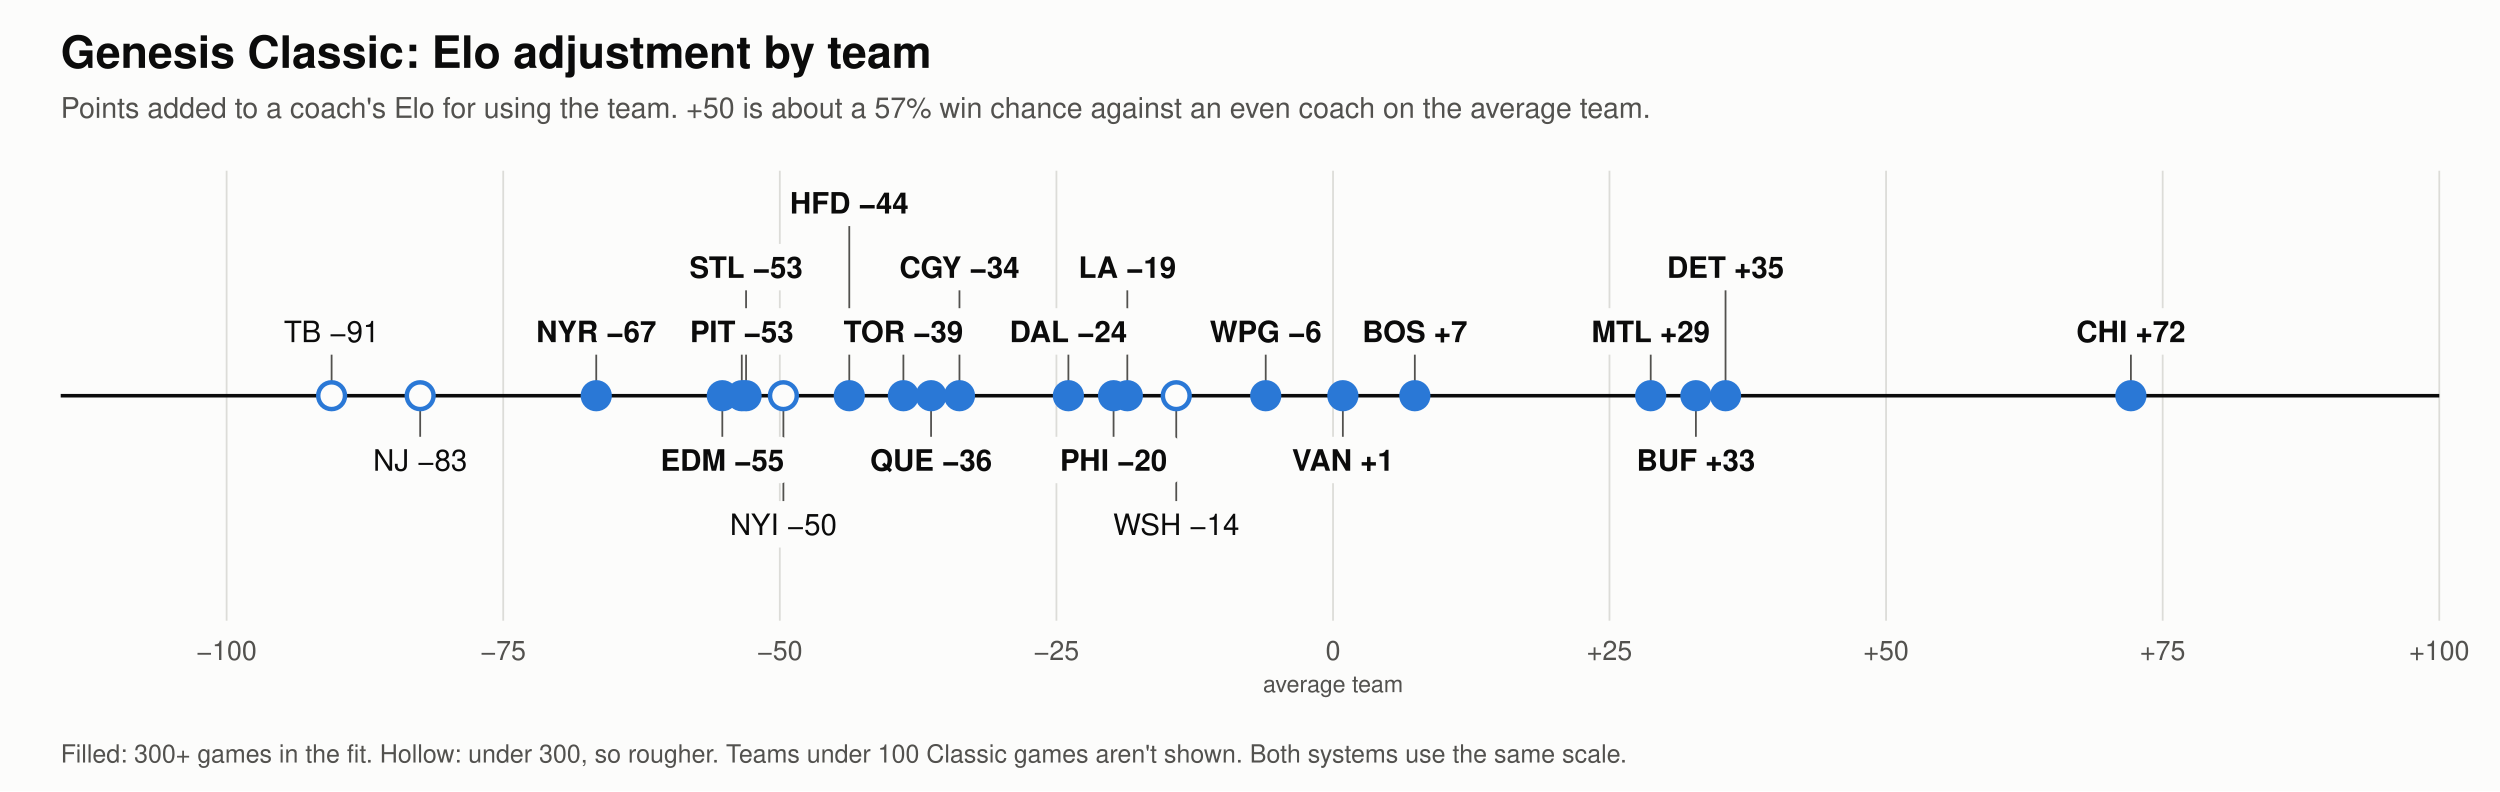
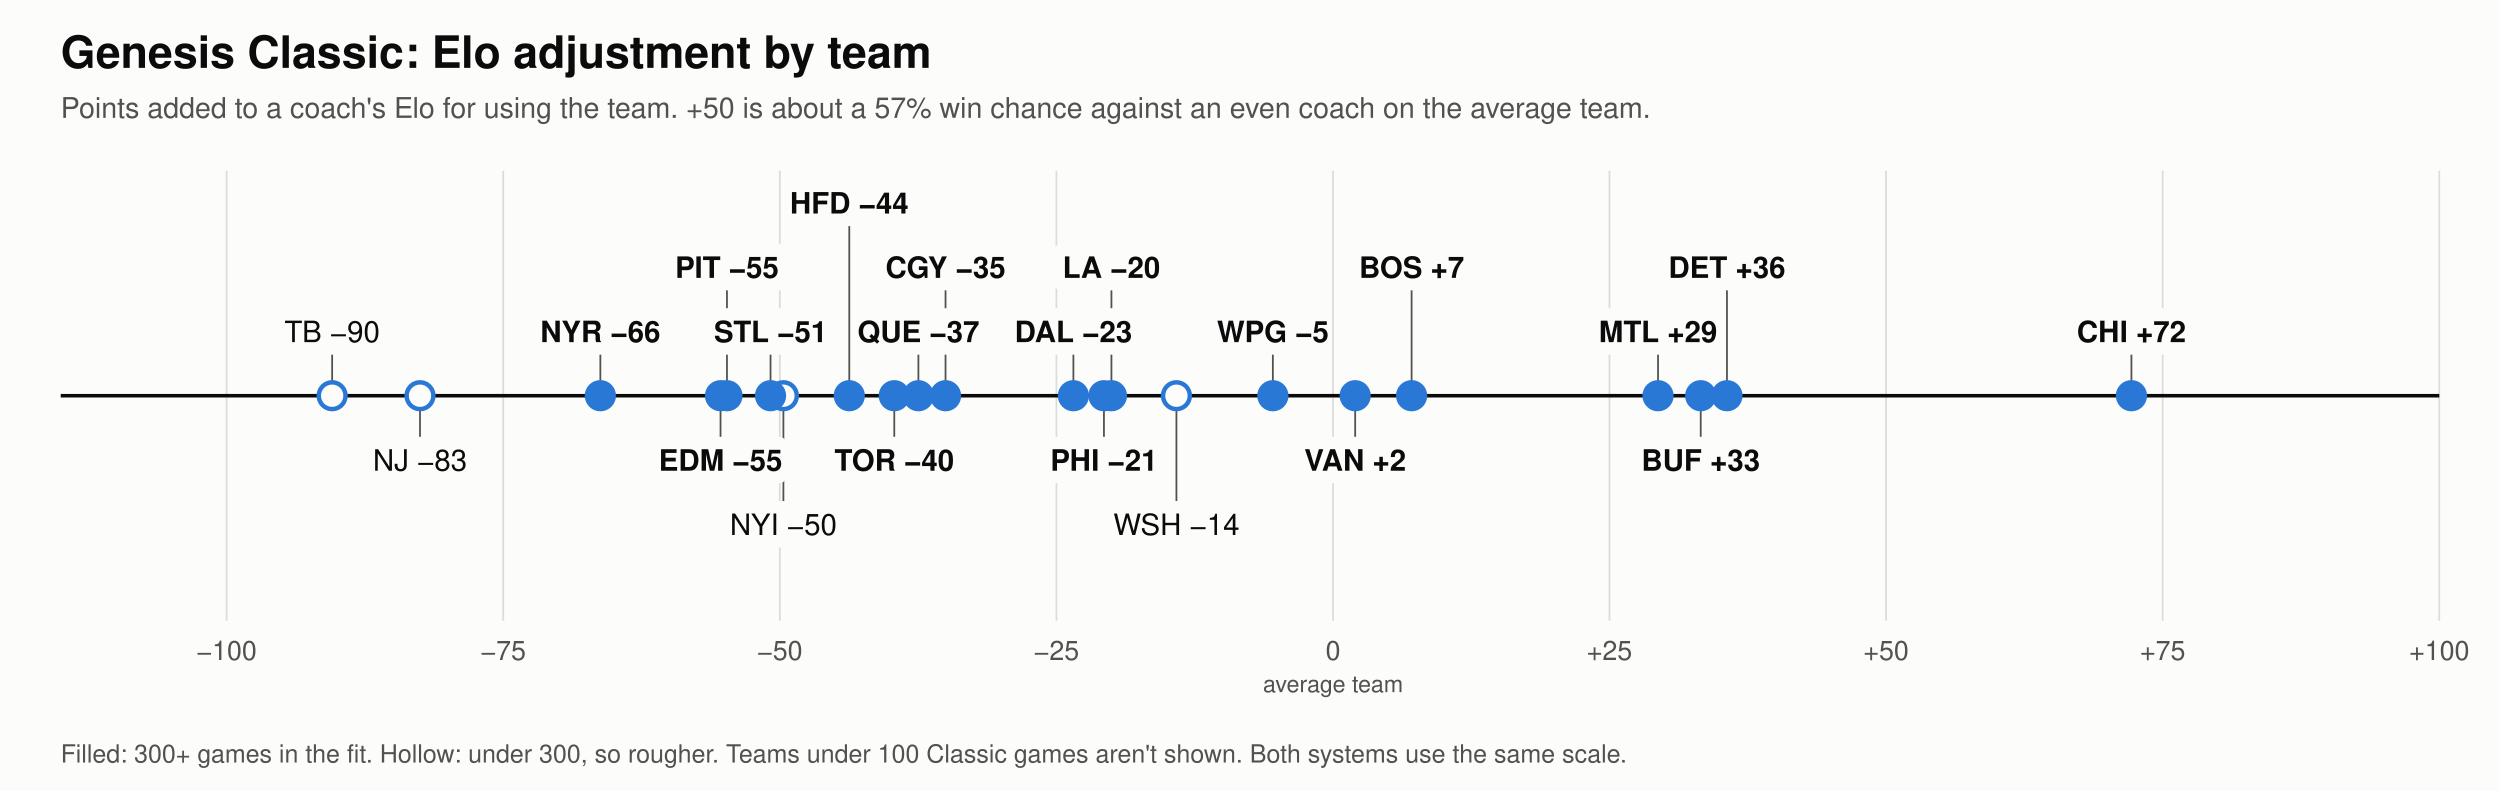
<svg xmlns="http://www.w3.org/2000/svg" width="1400" height="443" viewBox="0 0 1400 443" font-family="Segoe UI, Helvetica, Arial, sans-serif">
  <rect width="1400" height="443" fill="#fcfcfb" />
  <text x="34" y="38" font-size="25" font-weight="700" fill="#0b0b0b">Genesis Classic: Elo adjustment by team</text>
  <text x="34" y="66" font-size="16" fill="#52514e">Points added to a coach's Elo for using the team. +50 is about a 57% win chance against an even coach on the average team.</text>
  <line x1="126.9" x2="126.9" y1="95.6" y2="347.6" stroke="#dcdcd8" stroke-width="1" />
  <text x="126.9" y="369.6" font-size="15" text-anchor="middle" fill="#52514e">−100</text>
  <line x1="281.8" x2="281.8" y1="95.6" y2="347.6" stroke="#dcdcd8" stroke-width="1" />
  <text x="281.8" y="369.6" font-size="15" text-anchor="middle" fill="#52514e">−75</text>
  <line x1="436.7" x2="436.7" y1="95.6" y2="347.6" stroke="#dcdcd8" stroke-width="1" />
  <text x="436.7" y="369.6" font-size="15" text-anchor="middle" fill="#52514e">−50</text>
  <line x1="591.6" x2="591.6" y1="95.6" y2="347.6" stroke="#dcdcd8" stroke-width="1" />
  <text x="591.6" y="369.6" font-size="15" text-anchor="middle" fill="#52514e">−25</text>
  <line x1="746.5" x2="746.5" y1="95.6" y2="347.6" stroke="#dcdcd8" stroke-width="1" />
  <text x="746.5" y="369.6" font-size="15" text-anchor="middle" fill="#52514e">0</text>
  <line x1="901.3" x2="901.3" y1="95.6" y2="347.6" stroke="#dcdcd8" stroke-width="1" />
  <text x="901.3" y="369.6" font-size="15" text-anchor="middle" fill="#52514e">+25</text>
  <line x1="1056.2" x2="1056.2" y1="95.6" y2="347.6" stroke="#dcdcd8" stroke-width="1" />
  <text x="1056.2" y="369.6" font-size="15" text-anchor="middle" fill="#52514e">+50</text>
  <line x1="1211.1" x2="1211.1" y1="95.6" y2="347.6" stroke="#dcdcd8" stroke-width="1" />
  <text x="1211.1" y="369.6" font-size="15" text-anchor="middle" fill="#52514e">+75</text>
  <line x1="1366.0" x2="1366.0" y1="95.6" y2="347.6" stroke="#dcdcd8" stroke-width="1" />
  <text x="1366.0" y="369.6" font-size="15" text-anchor="middle" fill="#52514e">+100</text>
  <text x="746.5" y="387.6" font-size="13" text-anchor="middle" fill="#52514e">average team</text>
  <line x1="34.0" x2="1366.0" y1="221.6" y2="221.6" stroke="#0b0b0b" stroke-width="2" />
  <line x1="475.6" x2="475.6" y1="221.6" y2="113.6" stroke="#52514e" stroke-width="1" />
-   <line x1="537.3" x2="537.3" y1="221.6" y2="149.6" stroke="#52514e" stroke-width="1" />
-   <line x1="966.3" x2="966.3" y1="221.6" y2="149.6" stroke="#52514e" stroke-width="1" />
-   <line x1="631.3" x2="631.3" y1="221.6" y2="149.6" stroke="#52514e" stroke-width="1" />
+   <line x1="790.5" x2="790.5" y1="221.6" y2="149.6" stroke="#52514e" stroke-width="1" />
+   <line x1="529.5" x2="529.5" y1="221.6" y2="149.6" stroke="#52514e" stroke-width="1" />
+   <line x1="967.1" x2="967.1" y1="221.6" y2="149.6" stroke="#52514e" stroke-width="1" />
+   <line x1="622.4" x2="622.4" y1="221.6" y2="149.6" stroke="#52514e" stroke-width="1" />
  <line x1="438.7" x2="438.7" y1="221.6" y2="293.6" stroke="#52514e" stroke-width="1" />
-   <line x1="417.8" x2="417.8" y1="221.6" y2="149.6" stroke="#52514e" stroke-width="1" />
-   <line x1="658.7" x2="658.7" y1="221.6" y2="293.6" stroke="#52514e" stroke-width="1" />
-   <line x1="792.3" x2="792.3" y1="221.6" y2="185.6" stroke="#52514e" stroke-width="1" />
-   <line x1="949.7" x2="949.7" y1="221.6" y2="257.6" stroke="#52514e" stroke-width="1" />
-   <line x1="1193.3" x2="1193.3" y1="221.6" y2="185.6" stroke="#52514e" stroke-width="1" />
-   <line x1="598.3" x2="598.3" y1="221.6" y2="185.6" stroke="#52514e" stroke-width="1" />
-   <line x1="404.5" x2="404.5" y1="221.6" y2="257.6" stroke="#52514e" stroke-width="1" />
-   <line x1="924.4" x2="924.4" y1="221.6" y2="185.6" stroke="#52514e" stroke-width="1" />
-   <line x1="235.3" x2="235.3" y1="221.6" y2="257.6" stroke="#52514e" stroke-width="1" />
-   <line x1="333.9" x2="333.9" y1="221.6" y2="185.6" stroke="#52514e" stroke-width="1" />
-   <line x1="623.6" x2="623.6" y1="221.6" y2="257.6" stroke="#52514e" stroke-width="1" />
-   <line x1="415.4" x2="415.4" y1="221.6" y2="185.6" stroke="#52514e" stroke-width="1" />
-   <line x1="521.4" x2="521.4" y1="221.6" y2="257.6" stroke="#52514e" stroke-width="1" />
-   <line x1="185.7" x2="185.7" y1="221.6" y2="185.6" stroke="#52514e" stroke-width="1" />
-   <line x1="505.9" x2="505.9" y1="221.6" y2="185.6" stroke="#52514e" stroke-width="1" />
-   <line x1="752.0" x2="752.0" y1="221.6" y2="257.6" stroke="#52514e" stroke-width="1" />
-   <line x1="708.8" x2="708.8" y1="221.6" y2="185.6" stroke="#52514e" stroke-width="1" />
-   <rect x="760.1" y="172.6" width="64.4" height="26" rx="4" fill="#fcfcfb" />
-   <text x="792.3" y="191.6" font-size="16.5" text-anchor="middle" fill="#0b0b0b" font-weight="600">BOS +7</text>
-   <rect x="912.8" y="244.6" width="73.8" height="26" rx="4" fill="#fcfcfb" />
-   <text x="949.7" y="263.6" font-size="16.5" text-anchor="middle" fill="#0b0b0b" font-weight="600">BUF +33</text>
-   <rect x="500.4" y="136.6" width="73.8" height="26" rx="4" fill="#fcfcfb" />
-   <text x="537.3" y="155.6" font-size="16.5" text-anchor="middle" fill="#0b0b0b" font-weight="600">CGY −34</text>
-   <rect x="1156.4" y="172.6" width="73.8" height="26" rx="4" fill="#fcfcfb" />
-   <text x="1193.3" y="191.6" font-size="16.5" text-anchor="middle" fill="#0b0b0b" font-weight="600">CHI +72</text>
-   <rect x="561.4" y="172.6" width="73.8" height="26" rx="4" fill="#fcfcfb" />
-   <text x="598.3" y="191.6" font-size="16.5" text-anchor="middle" fill="#0b0b0b" font-weight="600">DAL −24</text>
-   <rect x="929.4" y="136.6" width="73.8" height="26" rx="4" fill="#fcfcfb" />
-   <text x="966.3" y="155.6" font-size="16.5" text-anchor="middle" fill="#0b0b0b" font-weight="600">DET +35</text>
-   <rect x="367.6" y="244.6" width="73.8" height="26" rx="4" fill="#fcfcfb" />
-   <text x="404.5" y="263.6" font-size="16.5" text-anchor="middle" fill="#0b0b0b" font-weight="600">EDM −55</text>
+   <line x1="407.1" x2="407.1" y1="221.6" y2="149.6" stroke="#52514e" stroke-width="1" />
+   <line x1="658.8" x2="658.8" y1="221.6" y2="293.6" stroke="#52514e" stroke-width="1" />
+   <line x1="952.4" x2="952.4" y1="221.6" y2="257.6" stroke="#52514e" stroke-width="1" />
+   <line x1="1193.6" x2="1193.6" y1="221.6" y2="185.6" stroke="#52514e" stroke-width="1" />
+   <line x1="601.1" x2="601.1" y1="221.6" y2="185.6" stroke="#52514e" stroke-width="1" />
+   <line x1="403.5" x2="403.5" y1="221.6" y2="257.6" stroke="#52514e" stroke-width="1" />
+   <line x1="928.5" x2="928.5" y1="221.6" y2="185.6" stroke="#52514e" stroke-width="1" />
+   <line x1="235.2" x2="235.2" y1="221.6" y2="257.6" stroke="#52514e" stroke-width="1" />
+   <line x1="336.2" x2="336.2" y1="221.6" y2="185.6" stroke="#52514e" stroke-width="1" />
+   <line x1="618.2" x2="618.2" y1="221.6" y2="257.6" stroke="#52514e" stroke-width="1" />
+   <line x1="514.3" x2="514.3" y1="221.6" y2="185.6" stroke="#52514e" stroke-width="1" />
+   <line x1="431.5" x2="431.5" y1="221.6" y2="185.6" stroke="#52514e" stroke-width="1" />
+   <line x1="186.0" x2="186.0" y1="221.6" y2="185.6" stroke="#52514e" stroke-width="1" />
+   <line x1="500.8" x2="500.8" y1="221.6" y2="257.6" stroke="#52514e" stroke-width="1" />
+   <line x1="758.9" x2="758.9" y1="221.6" y2="257.6" stroke="#52514e" stroke-width="1" />
+   <line x1="712.8" x2="712.8" y1="221.6" y2="185.6" stroke="#52514e" stroke-width="1" />
+   <rect x="758.3" y="136.6" width="64.4" height="26" rx="4" fill="#fcfcfb" />
+   <text x="790.5" y="155.6" font-size="16.5" text-anchor="middle" fill="#0b0b0b" font-weight="600">BOS +7</text>
+   <rect x="915.5" y="244.6" width="73.8" height="26" rx="4" fill="#fcfcfb" />
+   <text x="952.4" y="263.6" font-size="16.5" text-anchor="middle" fill="#0b0b0b" font-weight="600">BUF +33</text>
+   <rect x="492.6" y="136.6" width="73.8" height="26" rx="4" fill="#fcfcfb" />
+   <text x="529.5" y="155.6" font-size="16.5" text-anchor="middle" fill="#0b0b0b" font-weight="600">CGY −35</text>
+   <rect x="1156.7" y="172.6" width="73.8" height="26" rx="4" fill="#fcfcfb" />
+   <text x="1193.6" y="191.6" font-size="16.5" text-anchor="middle" fill="#0b0b0b" font-weight="600">CHI +72</text>
+   <rect x="564.2" y="172.6" width="73.8" height="26" rx="4" fill="#fcfcfb" />
+   <text x="601.1" y="191.6" font-size="16.5" text-anchor="middle" fill="#0b0b0b" font-weight="600">DAL −23</text>
+   <rect x="930.2" y="136.6" width="73.8" height="26" rx="4" fill="#fcfcfb" />
+   <text x="967.1" y="155.6" font-size="16.5" text-anchor="middle" fill="#0b0b0b" font-weight="600">DET +36</text>
+   <rect x="366.6" y="244.6" width="73.8" height="26" rx="4" fill="#fcfcfb" />
+   <text x="403.5" y="263.6" font-size="16.5" text-anchor="middle" fill="#0b0b0b" font-weight="600">EDM −55</text>
  <rect x="438.7" y="100.6" width="73.8" height="26" rx="4" fill="#fcfcfb" />
  <text x="475.6" y="119.6" font-size="16.5" text-anchor="middle" fill="#0b0b0b" font-weight="600">HFD −44</text>
-   <rect x="599.1" y="136.6" width="64.4" height="26" rx="4" fill="#fcfcfb" />
-   <text x="631.3" y="155.6" font-size="16.5" text-anchor="middle" fill="#0b0b0b" font-weight="600">LA −19</text>
-   <rect x="887.5" y="172.6" width="73.8" height="26" rx="4" fill="#fcfcfb" />
-   <text x="924.4" y="191.6" font-size="16.5" text-anchor="middle" fill="#0b0b0b" font-weight="600">MTL +29</text>
-   <rect x="203.1" y="244.6" width="64.4" height="26" rx="4" fill="#fcfcfb" />
-   <text x="235.3" y="263.6" font-size="16.5" text-anchor="middle" fill="#0b0b0b" font-weight="400">NJ −83</text>
+   <rect x="590.2" y="136.6" width="64.4" height="26" rx="4" fill="#fcfcfb" />
+   <text x="622.4" y="155.6" font-size="16.5" text-anchor="middle" fill="#0b0b0b" font-weight="600">LA −20</text>
+   <rect x="891.6" y="172.6" width="73.8" height="26" rx="4" fill="#fcfcfb" />
+   <text x="928.5" y="191.6" font-size="16.5" text-anchor="middle" fill="#0b0b0b" font-weight="600">MTL +29</text>
+   <rect x="203.0" y="244.6" width="64.4" height="26" rx="4" fill="#fcfcfb" />
+   <text x="235.2" y="263.6" font-size="16.5" text-anchor="middle" fill="#0b0b0b" font-weight="400">NJ −83</text>
  <rect x="401.8" y="280.6" width="73.8" height="26" rx="4" fill="#fcfcfb" />
  <text x="438.7" y="299.6" font-size="16.5" text-anchor="middle" fill="#0b0b0b" font-weight="400">NYI −50</text>
-   <rect x="297.0" y="172.6" width="73.8" height="26" rx="4" fill="#fcfcfb" />
-   <text x="333.9" y="191.6" font-size="16.5" text-anchor="middle" fill="#0b0b0b" font-weight="600">NYR −67</text>
-   <rect x="586.7" y="244.6" width="73.8" height="26" rx="4" fill="#fcfcfb" />
-   <text x="623.6" y="263.6" font-size="16.5" text-anchor="middle" fill="#0b0b0b" font-weight="600">PHI −20</text>
-   <rect x="378.5" y="172.6" width="73.8" height="26" rx="4" fill="#fcfcfb" />
-   <text x="415.4" y="191.6" font-size="16.5" text-anchor="middle" fill="#0b0b0b" font-weight="600">PIT −53</text>
-   <rect x="484.5" y="244.6" width="73.8" height="26" rx="4" fill="#fcfcfb" />
-   <text x="521.4" y="263.6" font-size="16.5" text-anchor="middle" fill="#0b0b0b" font-weight="600">QUE −36</text>
-   <rect x="380.9" y="136.6" width="73.8" height="26" rx="4" fill="#fcfcfb" />
-   <text x="417.8" y="155.6" font-size="16.5" text-anchor="middle" fill="#0b0b0b" font-weight="600">STL −53</text>
-   <rect x="153.5" y="172.6" width="64.4" height="26" rx="4" fill="#fcfcfb" />
-   <text x="185.7" y="191.6" font-size="16.5" text-anchor="middle" fill="#0b0b0b" font-weight="400">TB −91</text>
-   <rect x="469.0" y="172.6" width="73.8" height="26" rx="4" fill="#fcfcfb" />
-   <text x="505.9" y="191.6" font-size="16.5" text-anchor="middle" fill="#0b0b0b" font-weight="600">TOR −39</text>
-   <rect x="719.8" y="244.6" width="64.4" height="26" rx="4" fill="#fcfcfb" />
-   <text x="752.0" y="263.6" font-size="16.5" text-anchor="middle" fill="#0b0b0b" font-weight="600">VAN +1</text>
-   <rect x="676.6" y="172.6" width="64.4" height="26" rx="4" fill="#fcfcfb" />
-   <text x="708.8" y="191.6" font-size="16.5" text-anchor="middle" fill="#0b0b0b" font-weight="600">WPG −6</text>
-   <rect x="621.8" y="280.6" width="73.8" height="26" rx="4" fill="#fcfcfb" />
-   <text x="658.7" y="299.6" font-size="16.5" text-anchor="middle" fill="#0b0b0b" font-weight="400">WSH −14</text>
-   <circle cx="792.3" cy="221.6" r="7.5" fill="#2a78d6" stroke="#2a78d6" stroke-width="2.5" />
-   <circle cx="949.7" cy="221.6" r="7.5" fill="#2a78d6" stroke="#2a78d6" stroke-width="2.5" />
-   <circle cx="537.3" cy="221.6" r="7.5" fill="#2a78d6" stroke="#2a78d6" stroke-width="2.5" />
-   <circle cx="1193.3" cy="221.6" r="7.5" fill="#2a78d6" stroke="#2a78d6" stroke-width="2.5" />
-   <circle cx="598.3" cy="221.6" r="7.5" fill="#2a78d6" stroke="#2a78d6" stroke-width="2.5" />
-   <circle cx="966.3" cy="221.6" r="7.5" fill="#2a78d6" stroke="#2a78d6" stroke-width="2.5" />
-   <circle cx="404.5" cy="221.6" r="7.5" fill="#2a78d6" stroke="#2a78d6" stroke-width="2.5" />
+   <rect x="299.3" y="172.6" width="73.8" height="26" rx="4" fill="#fcfcfb" />
+   <text x="336.2" y="191.6" font-size="16.5" text-anchor="middle" fill="#0b0b0b" font-weight="600">NYR −66</text>
+   <rect x="581.3" y="244.6" width="73.8" height="26" rx="4" fill="#fcfcfb" />
+   <text x="618.2" y="263.6" font-size="16.5" text-anchor="middle" fill="#0b0b0b" font-weight="600">PHI −21</text>
+   <rect x="370.2" y="136.6" width="73.8" height="26" rx="4" fill="#fcfcfb" />
+   <text x="407.1" y="155.6" font-size="16.5" text-anchor="middle" fill="#0b0b0b" font-weight="600">PIT −55</text>
+   <rect x="477.4" y="172.6" width="73.8" height="26" rx="4" fill="#fcfcfb" />
+   <text x="514.3" y="191.6" font-size="16.5" text-anchor="middle" fill="#0b0b0b" font-weight="600">QUE −37</text>
+   <rect x="394.6" y="172.6" width="73.8" height="26" rx="4" fill="#fcfcfb" />
+   <text x="431.5" y="191.6" font-size="16.5" text-anchor="middle" fill="#0b0b0b" font-weight="600">STL −51</text>
+   <rect x="153.8" y="172.6" width="64.4" height="26" rx="4" fill="#fcfcfb" />
+   <text x="186.0" y="191.6" font-size="16.5" text-anchor="middle" fill="#0b0b0b" font-weight="400">TB −90</text>
+   <rect x="463.9" y="244.6" width="73.8" height="26" rx="4" fill="#fcfcfb" />
+   <text x="500.8" y="263.6" font-size="16.5" text-anchor="middle" fill="#0b0b0b" font-weight="600">TOR −40</text>
+   <rect x="726.7" y="244.6" width="64.4" height="26" rx="4" fill="#fcfcfb" />
+   <text x="758.9" y="263.6" font-size="16.5" text-anchor="middle" fill="#0b0b0b" font-weight="600">VAN +2</text>
+   <rect x="680.6" y="172.6" width="64.4" height="26" rx="4" fill="#fcfcfb" />
+   <text x="712.8" y="191.6" font-size="16.5" text-anchor="middle" fill="#0b0b0b" font-weight="600">WPG −5</text>
+   <rect x="621.9" y="280.6" width="73.8" height="26" rx="4" fill="#fcfcfb" />
+   <text x="658.8" y="299.6" font-size="16.5" text-anchor="middle" fill="#0b0b0b" font-weight="400">WSH −14</text>
+   <circle cx="790.5" cy="221.6" r="7.5" fill="#2a78d6" stroke="#2a78d6" stroke-width="2.5" />
+   <circle cx="952.4" cy="221.6" r="7.5" fill="#2a78d6" stroke="#2a78d6" stroke-width="2.5" />
+   <circle cx="529.5" cy="221.6" r="7.5" fill="#2a78d6" stroke="#2a78d6" stroke-width="2.5" />
+   <circle cx="1193.6" cy="221.6" r="7.5" fill="#2a78d6" stroke="#2a78d6" stroke-width="2.5" />
+   <circle cx="601.1" cy="221.6" r="7.5" fill="#2a78d6" stroke="#2a78d6" stroke-width="2.5" />
+   <circle cx="967.1" cy="221.6" r="7.5" fill="#2a78d6" stroke="#2a78d6" stroke-width="2.5" />
+   <circle cx="403.5" cy="221.6" r="7.5" fill="#2a78d6" stroke="#2a78d6" stroke-width="2.5" />
  <circle cx="475.6" cy="221.6" r="7.5" fill="#2a78d6" stroke="#2a78d6" stroke-width="2.5" />
-   <circle cx="631.3" cy="221.6" r="7.5" fill="#2a78d6" stroke="#2a78d6" stroke-width="2.5" />
-   <circle cx="924.4" cy="221.6" r="7.5" fill="#2a78d6" stroke="#2a78d6" stroke-width="2.5" />
-   <circle cx="235.3" cy="221.6" r="7.5" fill="#fcfcfb" stroke="#2a78d6" stroke-width="2.5" />
+   <circle cx="622.4" cy="221.6" r="7.5" fill="#2a78d6" stroke="#2a78d6" stroke-width="2.5" />
+   <circle cx="928.5" cy="221.6" r="7.5" fill="#2a78d6" stroke="#2a78d6" stroke-width="2.5" />
+   <circle cx="235.2" cy="221.6" r="7.5" fill="#fcfcfb" stroke="#2a78d6" stroke-width="2.5" />
  <circle cx="438.7" cy="221.6" r="7.5" fill="#fcfcfb" stroke="#2a78d6" stroke-width="2.5" />
-   <circle cx="333.9" cy="221.6" r="7.5" fill="#2a78d6" stroke="#2a78d6" stroke-width="2.5" />
-   <circle cx="623.6" cy="221.6" r="7.5" fill="#2a78d6" stroke="#2a78d6" stroke-width="2.5" />
-   <circle cx="415.4" cy="221.6" r="7.5" fill="#2a78d6" stroke="#2a78d6" stroke-width="2.5" />
-   <circle cx="521.4" cy="221.6" r="7.5" fill="#2a78d6" stroke="#2a78d6" stroke-width="2.5" />
-   <circle cx="417.8" cy="221.6" r="7.5" fill="#2a78d6" stroke="#2a78d6" stroke-width="2.5" />
-   <circle cx="185.7" cy="221.6" r="7.5" fill="#fcfcfb" stroke="#2a78d6" stroke-width="2.5" />
-   <circle cx="505.9" cy="221.6" r="7.5" fill="#2a78d6" stroke="#2a78d6" stroke-width="2.5" />
-   <circle cx="752.0" cy="221.6" r="7.5" fill="#2a78d6" stroke="#2a78d6" stroke-width="2.5" />
-   <circle cx="708.8" cy="221.6" r="7.5" fill="#2a78d6" stroke="#2a78d6" stroke-width="2.5" />
-   <circle cx="658.7" cy="221.6" r="7.5" fill="#fcfcfb" stroke="#2a78d6" stroke-width="2.5" />
+   <circle cx="336.2" cy="221.6" r="7.5" fill="#2a78d6" stroke="#2a78d6" stroke-width="2.5" />
+   <circle cx="618.2" cy="221.6" r="7.5" fill="#2a78d6" stroke="#2a78d6" stroke-width="2.5" />
+   <circle cx="407.1" cy="221.6" r="7.5" fill="#2a78d6" stroke="#2a78d6" stroke-width="2.5" />
+   <circle cx="514.3" cy="221.6" r="7.5" fill="#2a78d6" stroke="#2a78d6" stroke-width="2.5" />
+   <circle cx="431.5" cy="221.6" r="7.5" fill="#2a78d6" stroke="#2a78d6" stroke-width="2.5" />
+   <circle cx="186.0" cy="221.6" r="7.5" fill="#fcfcfb" stroke="#2a78d6" stroke-width="2.5" />
+   <circle cx="500.8" cy="221.6" r="7.5" fill="#2a78d6" stroke="#2a78d6" stroke-width="2.5" />
+   <circle cx="758.9" cy="221.6" r="7.5" fill="#2a78d6" stroke="#2a78d6" stroke-width="2.5" />
+   <circle cx="712.8" cy="221.6" r="7.5" fill="#2a78d6" stroke="#2a78d6" stroke-width="2.5" />
+   <circle cx="658.8" cy="221.6" r="7.5" fill="#fcfcfb" stroke="#2a78d6" stroke-width="2.5" />
  <text x="34" y="427" font-size="14" fill="#52514e">Filled: 300+ games in the fit. Hollow: under 300, so rougher. Teams under 100 Classic games aren't shown. Both systems use the same scale.</text>
</svg>
